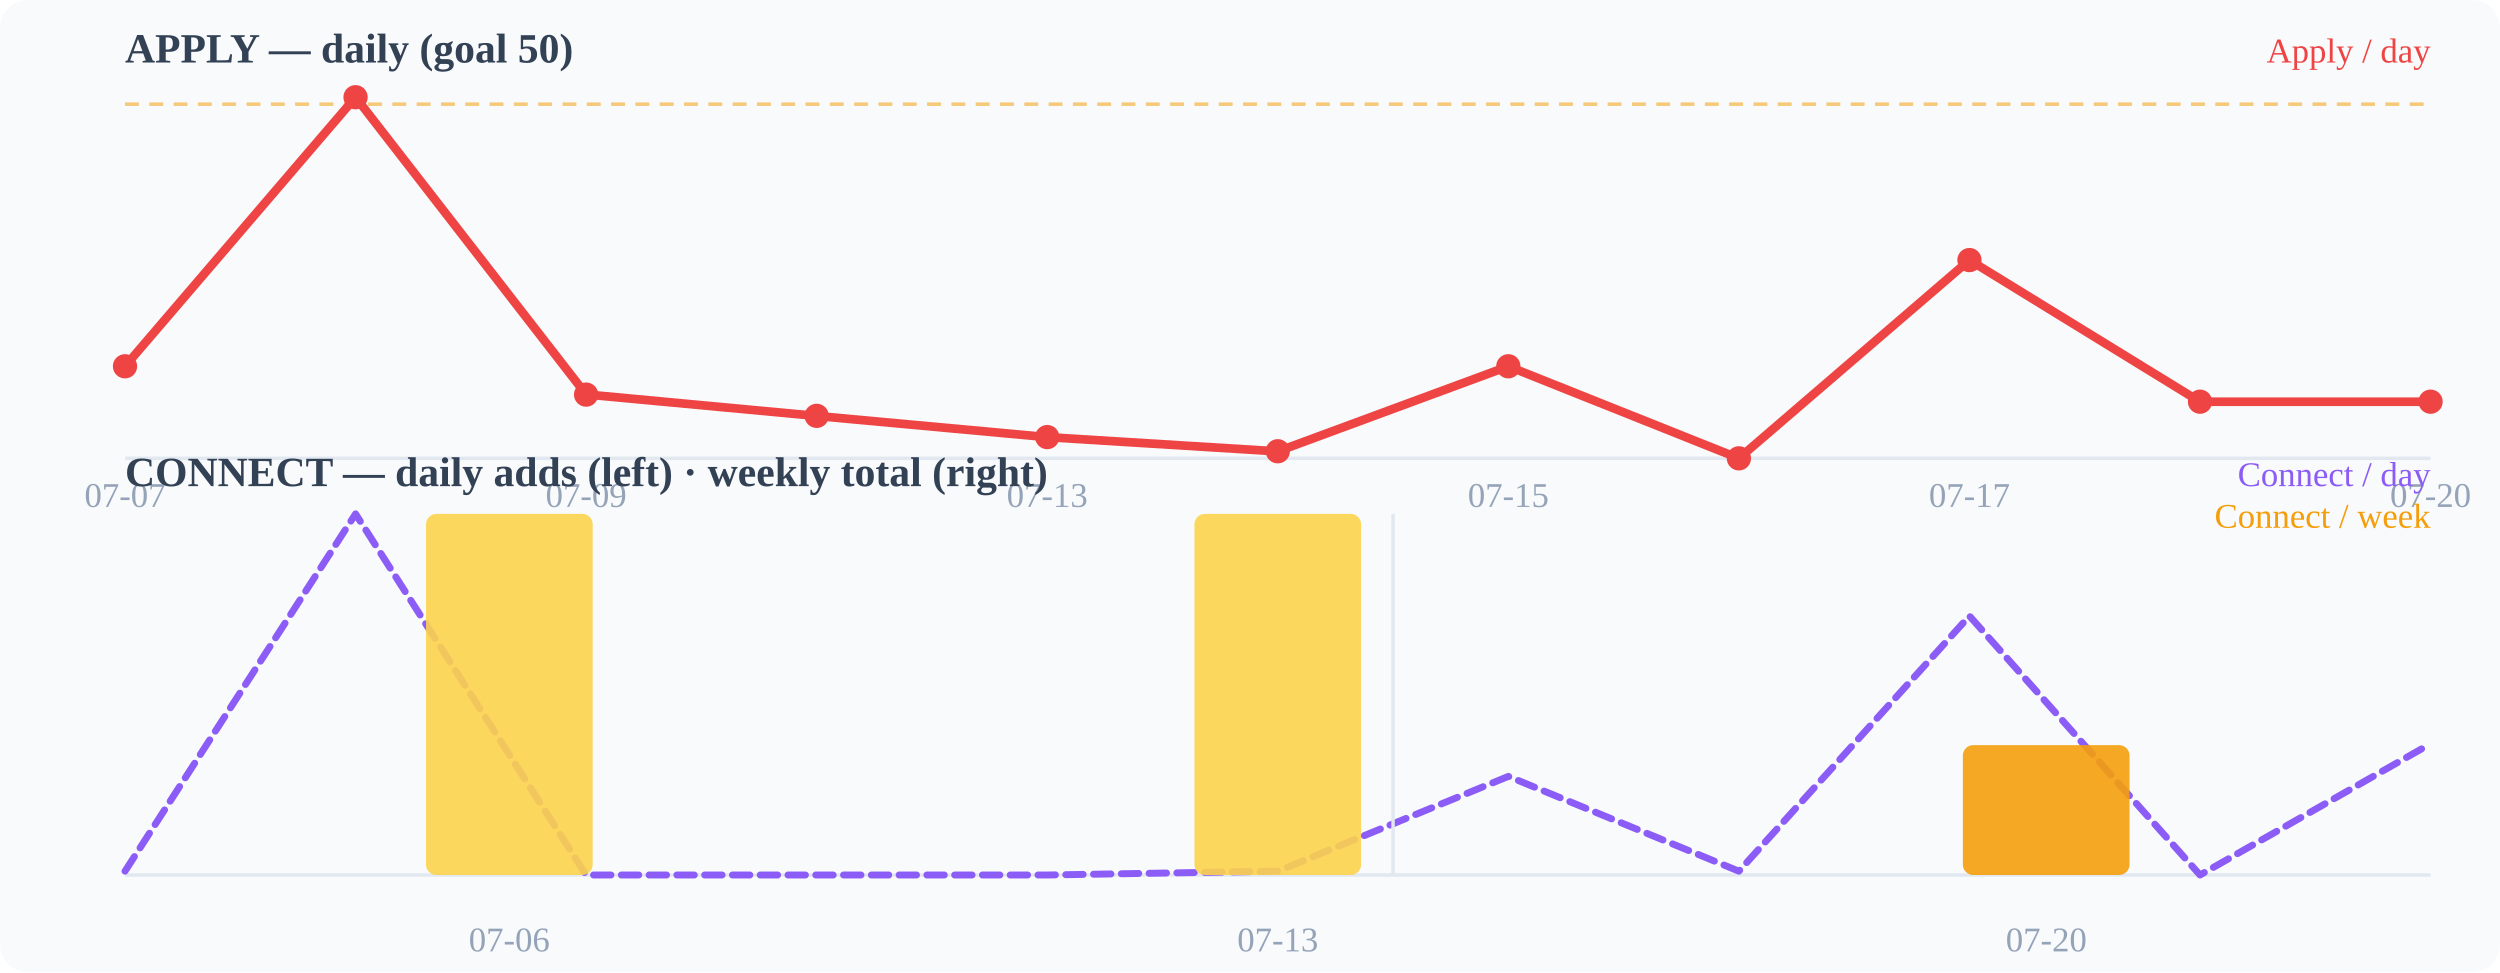
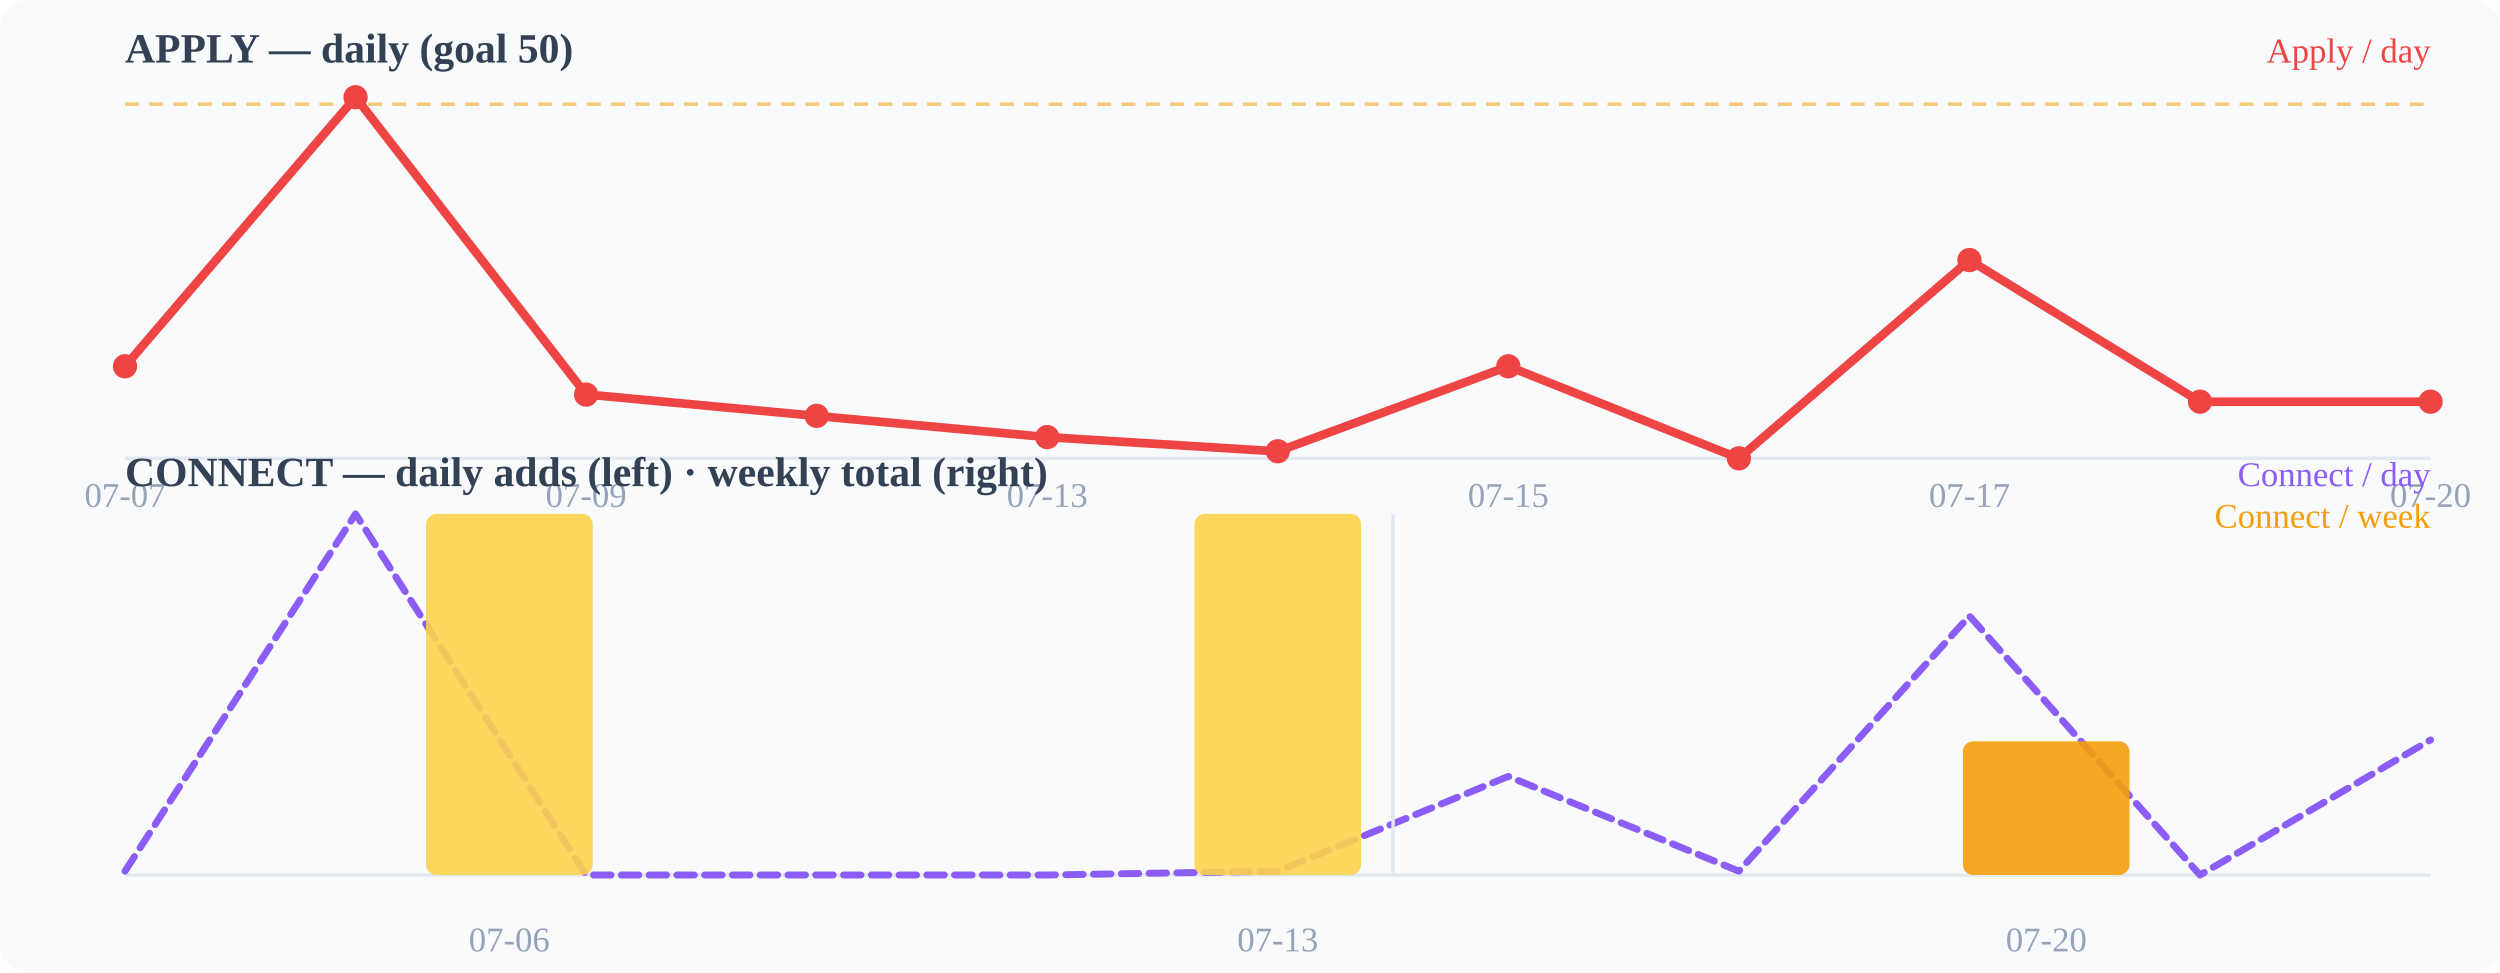
<svg xmlns="http://www.w3.org/2000/svg" width="720" height="280" viewBox="0 0 720 280">
  <rect width="720" height="280" fill="#f8fafc" rx="8" />
  <text x="36" y="18" font-size="12" font-weight="600" fill="#334155">APPLY — daily (goal 50)</text>
  <line x1="36" y1="132" x2="700" y2="132" stroke="#e2e8f0" stroke-width="1" />
  <line x1="36" y1="30.0" x2="700" y2="30.0" stroke="#f59e0b" stroke-width="1" stroke-dasharray="4 3" opacity="0.55" />
  <polyline points="36.0,105.5 102.4,28.0 168.8,113.6 235.2,119.8 301.6,125.9 368.0,130.0 434.4,105.5 500.8,132.0 567.2,74.9 633.6,115.7 700.0,115.7" fill="none" stroke="#ef4444" stroke-width="2.5" stroke-linecap="round" stroke-linejoin="round" />
  <circle cx="36" cy="105.49" r="3.5" fill="#ef4444" />
  <circle cx="102.4" cy="28" r="3.5" fill="#ef4444" />
  <circle cx="168.8" cy="113.647" r="3.5" fill="#ef4444" />
  <circle cx="235.2" cy="119.765" r="3.5" fill="#ef4444" />
  <circle cx="301.6" cy="125.882" r="3.5" fill="#ef4444" />
  <circle cx="368" cy="129.961" r="3.5" fill="#ef4444" />
  <circle cx="434.4" cy="105.49" r="3.5" fill="#ef4444" />
  <circle cx="500.8" cy="132" r="3.5" fill="#ef4444" />
  <circle cx="567.2" cy="74.902" r="3.5" fill="#ef4444" />
  <circle cx="633.6" cy="115.686" r="3.5" fill="#ef4444" />
  <circle cx="700" cy="115.686" r="3.5" fill="#ef4444" />
  <text x="36" y="146" font-size="10" fill="#94a3b8" text-anchor="middle">07-07</text>
  <text x="168.8" y="146" font-size="10" fill="#94a3b8" text-anchor="middle">07-09</text>
  <text x="301.6" y="146" font-size="10" fill="#94a3b8" text-anchor="middle">07-13</text>
  <text x="434.4" y="146" font-size="10" fill="#94a3b8" text-anchor="middle">07-15</text>
  <text x="567.2" y="146" font-size="10" fill="#94a3b8" text-anchor="middle">07-17</text>
  <text x="700" y="146" font-size="10" fill="#94a3b8" text-anchor="middle">07-20</text>
  <text x="36" y="140" font-size="12" font-weight="600" fill="#334155">CONNECT — daily adds (left) · weekly total (right)</text>
  <line x1="36" y1="252" x2="700" y2="252" stroke="#e2e8f0" stroke-width="1" />
-   <polyline points="36.0,250.9 102.4,148.0 168.8,252.0 235.2,252.0 301.6,252.0 368.0,250.9 434.4,223.6 500.8,250.9 567.2,177.4 633.6,252.0 700.0,214.2" fill="none" stroke="#8b5cf6" stroke-width="2" stroke-linecap="round" stroke-linejoin="round" stroke-dasharray="5 3" />
+   <polyline points="36.0,250.9 102.4,148.0 168.8,252.0 235.2,252.0 301.6,252.0 368.0,250.9 434.4,223.6 500.8,250.9 567.2,177.4 633.6,252.0 700.0,213.1" fill="none" stroke="#8b5cf6" stroke-width="2" stroke-linecap="round" stroke-linejoin="round" stroke-dasharray="5 3" />
  <rect x="122.7" y="148.0" width="48" height="104.0" rx="3" fill="#fcd34d" opacity="0.9" />
  <rect x="344.0" y="148.0" width="48" height="104.0" rx="3" fill="#fcd34d" opacity="0.9" />
-   <rect x="565.3" y="214.6" width="48" height="37.4" rx="3" fill="#f59e0b" opacity="0.9" />
+   <rect x="565.3" y="213.5" width="48" height="38.5" rx="3" fill="#f59e0b" opacity="0.9" />
  <line x1="401.2" y1="148" x2="401.2" y2="252" stroke="#e2e8f0" stroke-width="1" />
  <text x="146.667" y="274" font-size="10" fill="#94a3b8" text-anchor="middle">07-06</text>
  <text x="368" y="274" font-size="10" fill="#94a3b8" text-anchor="middle">07-13</text>
  <text x="589.333" y="274" font-size="10" fill="#94a3b8" text-anchor="middle">07-20</text>
  <text x="700" y="18" font-size="10" fill="#ef4444" text-anchor="end">Apply / day</text>
  <text x="700" y="140" font-size="10" fill="#8b5cf6" text-anchor="end">Connect / day</text>
  <text x="700" y="152" font-size="10" fill="#f59e0b" text-anchor="end">Connect / week</text>
</svg>
